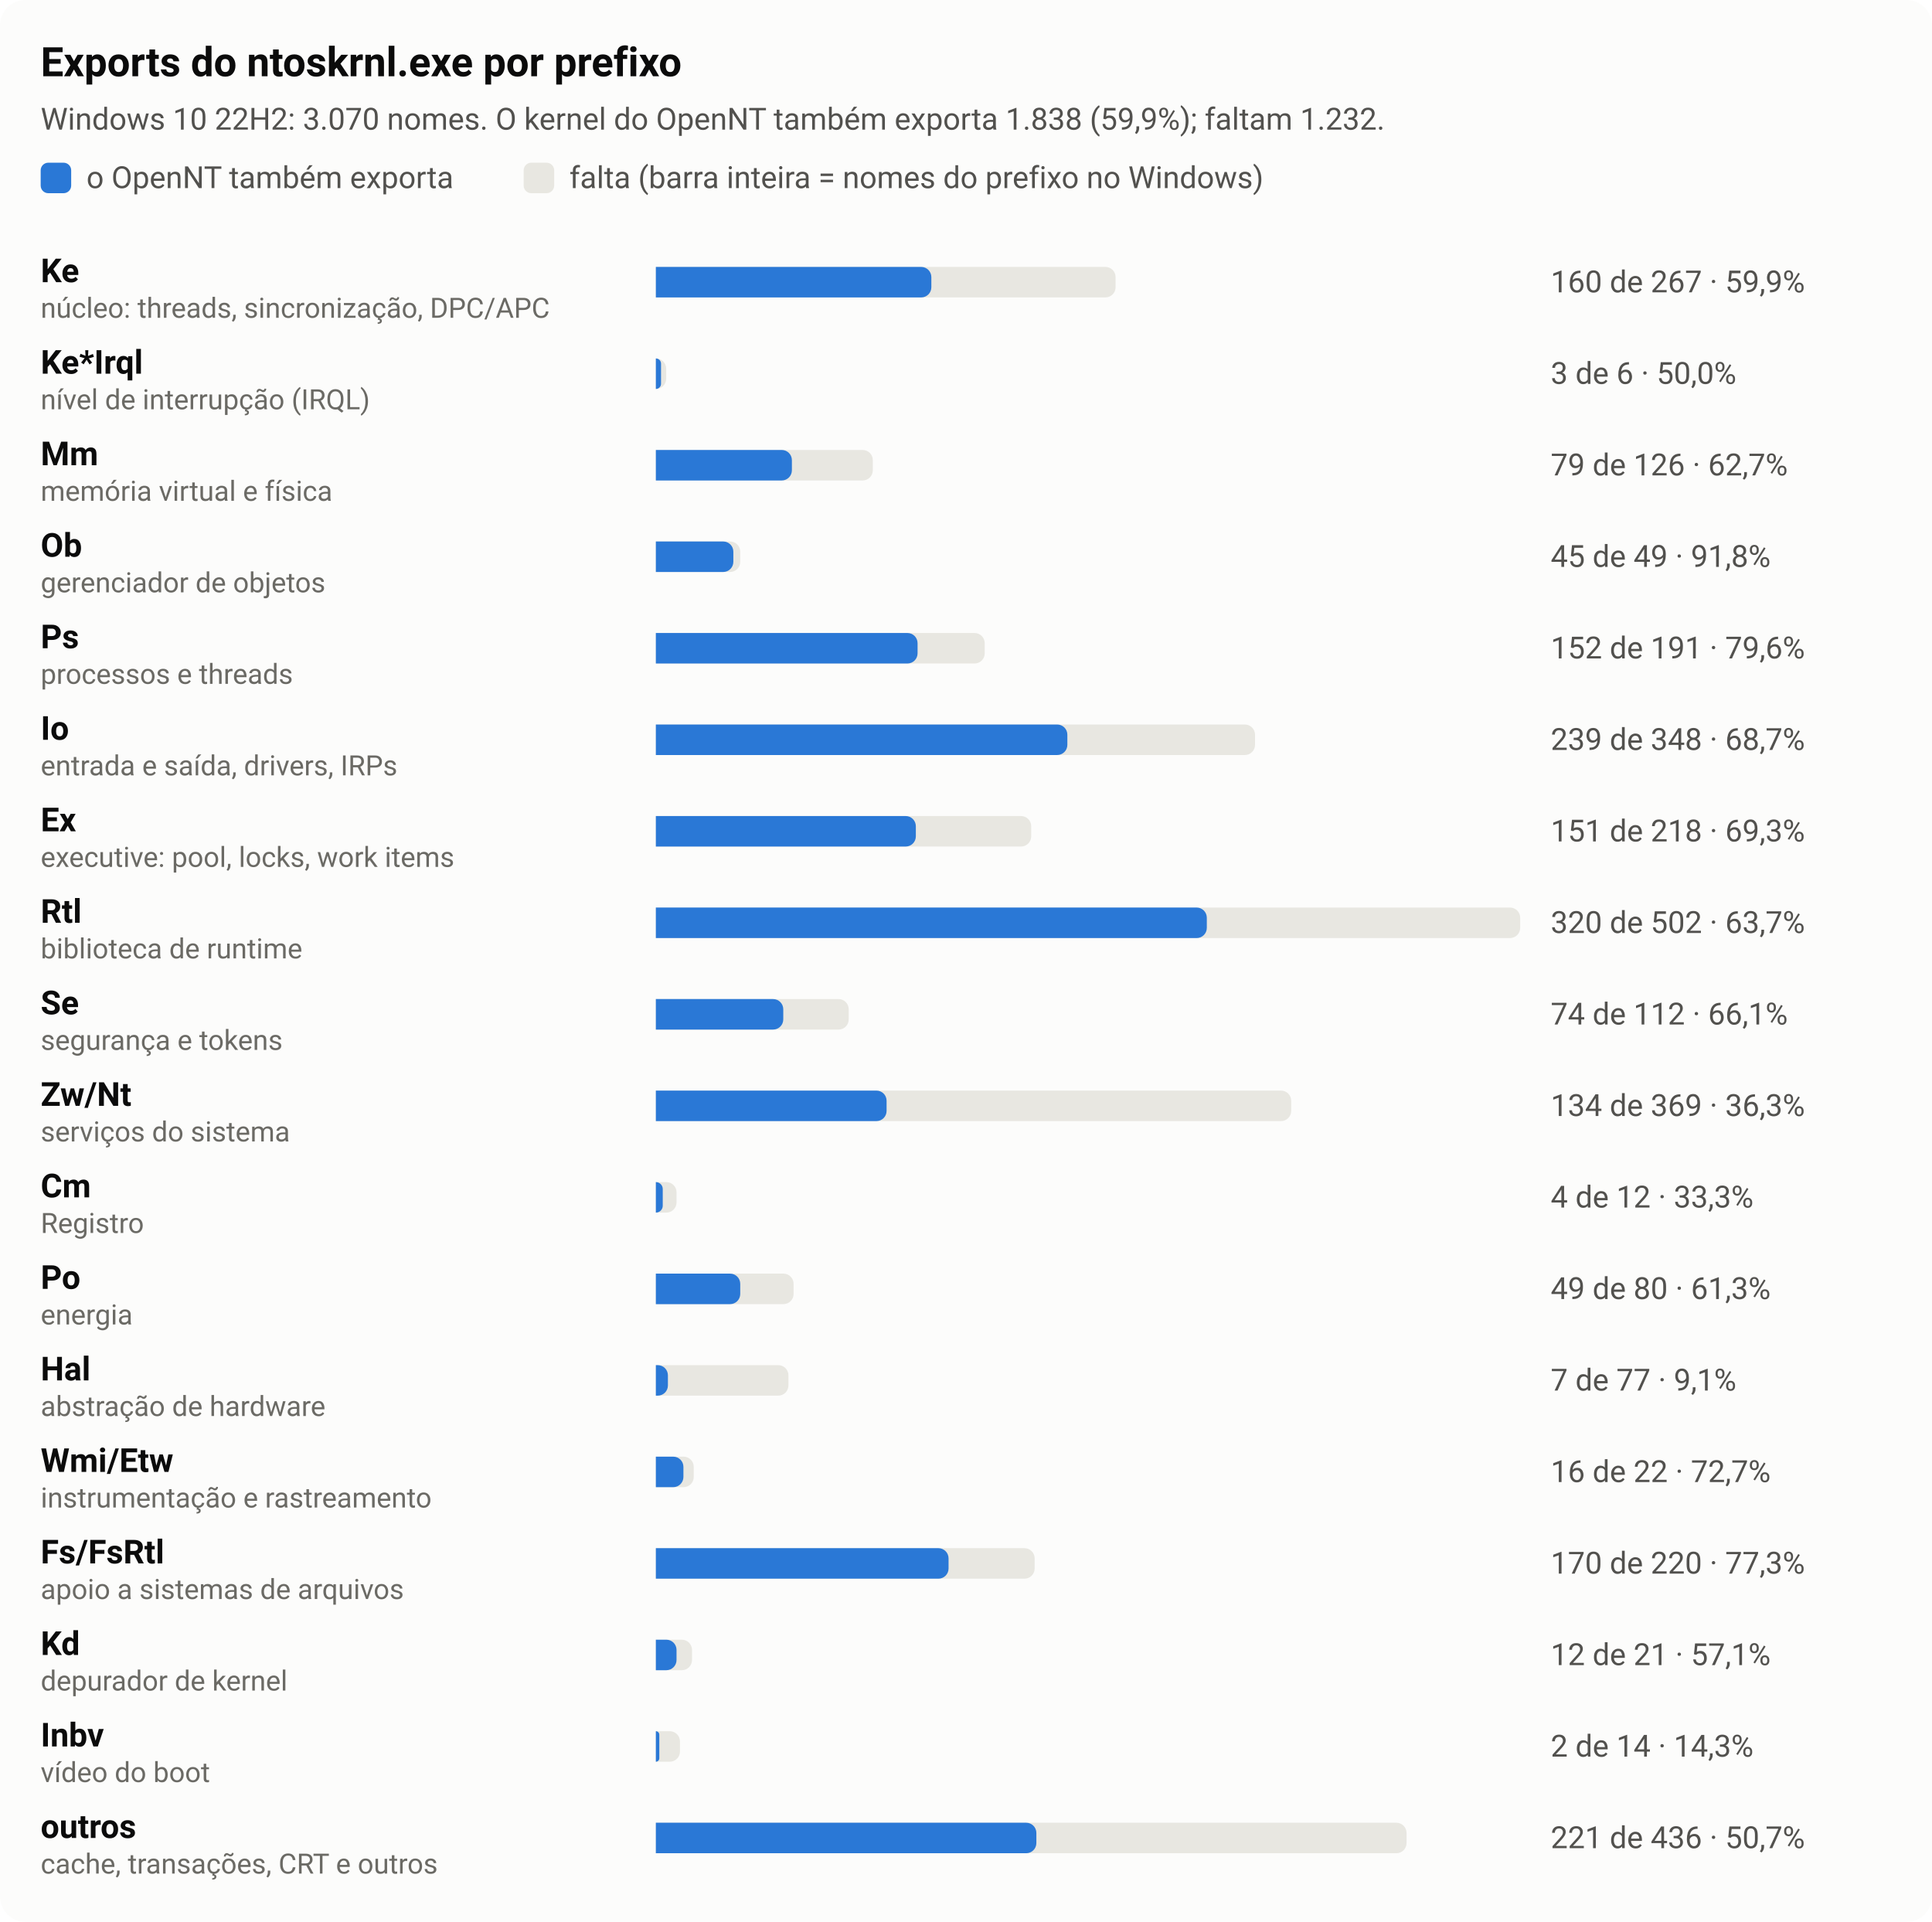
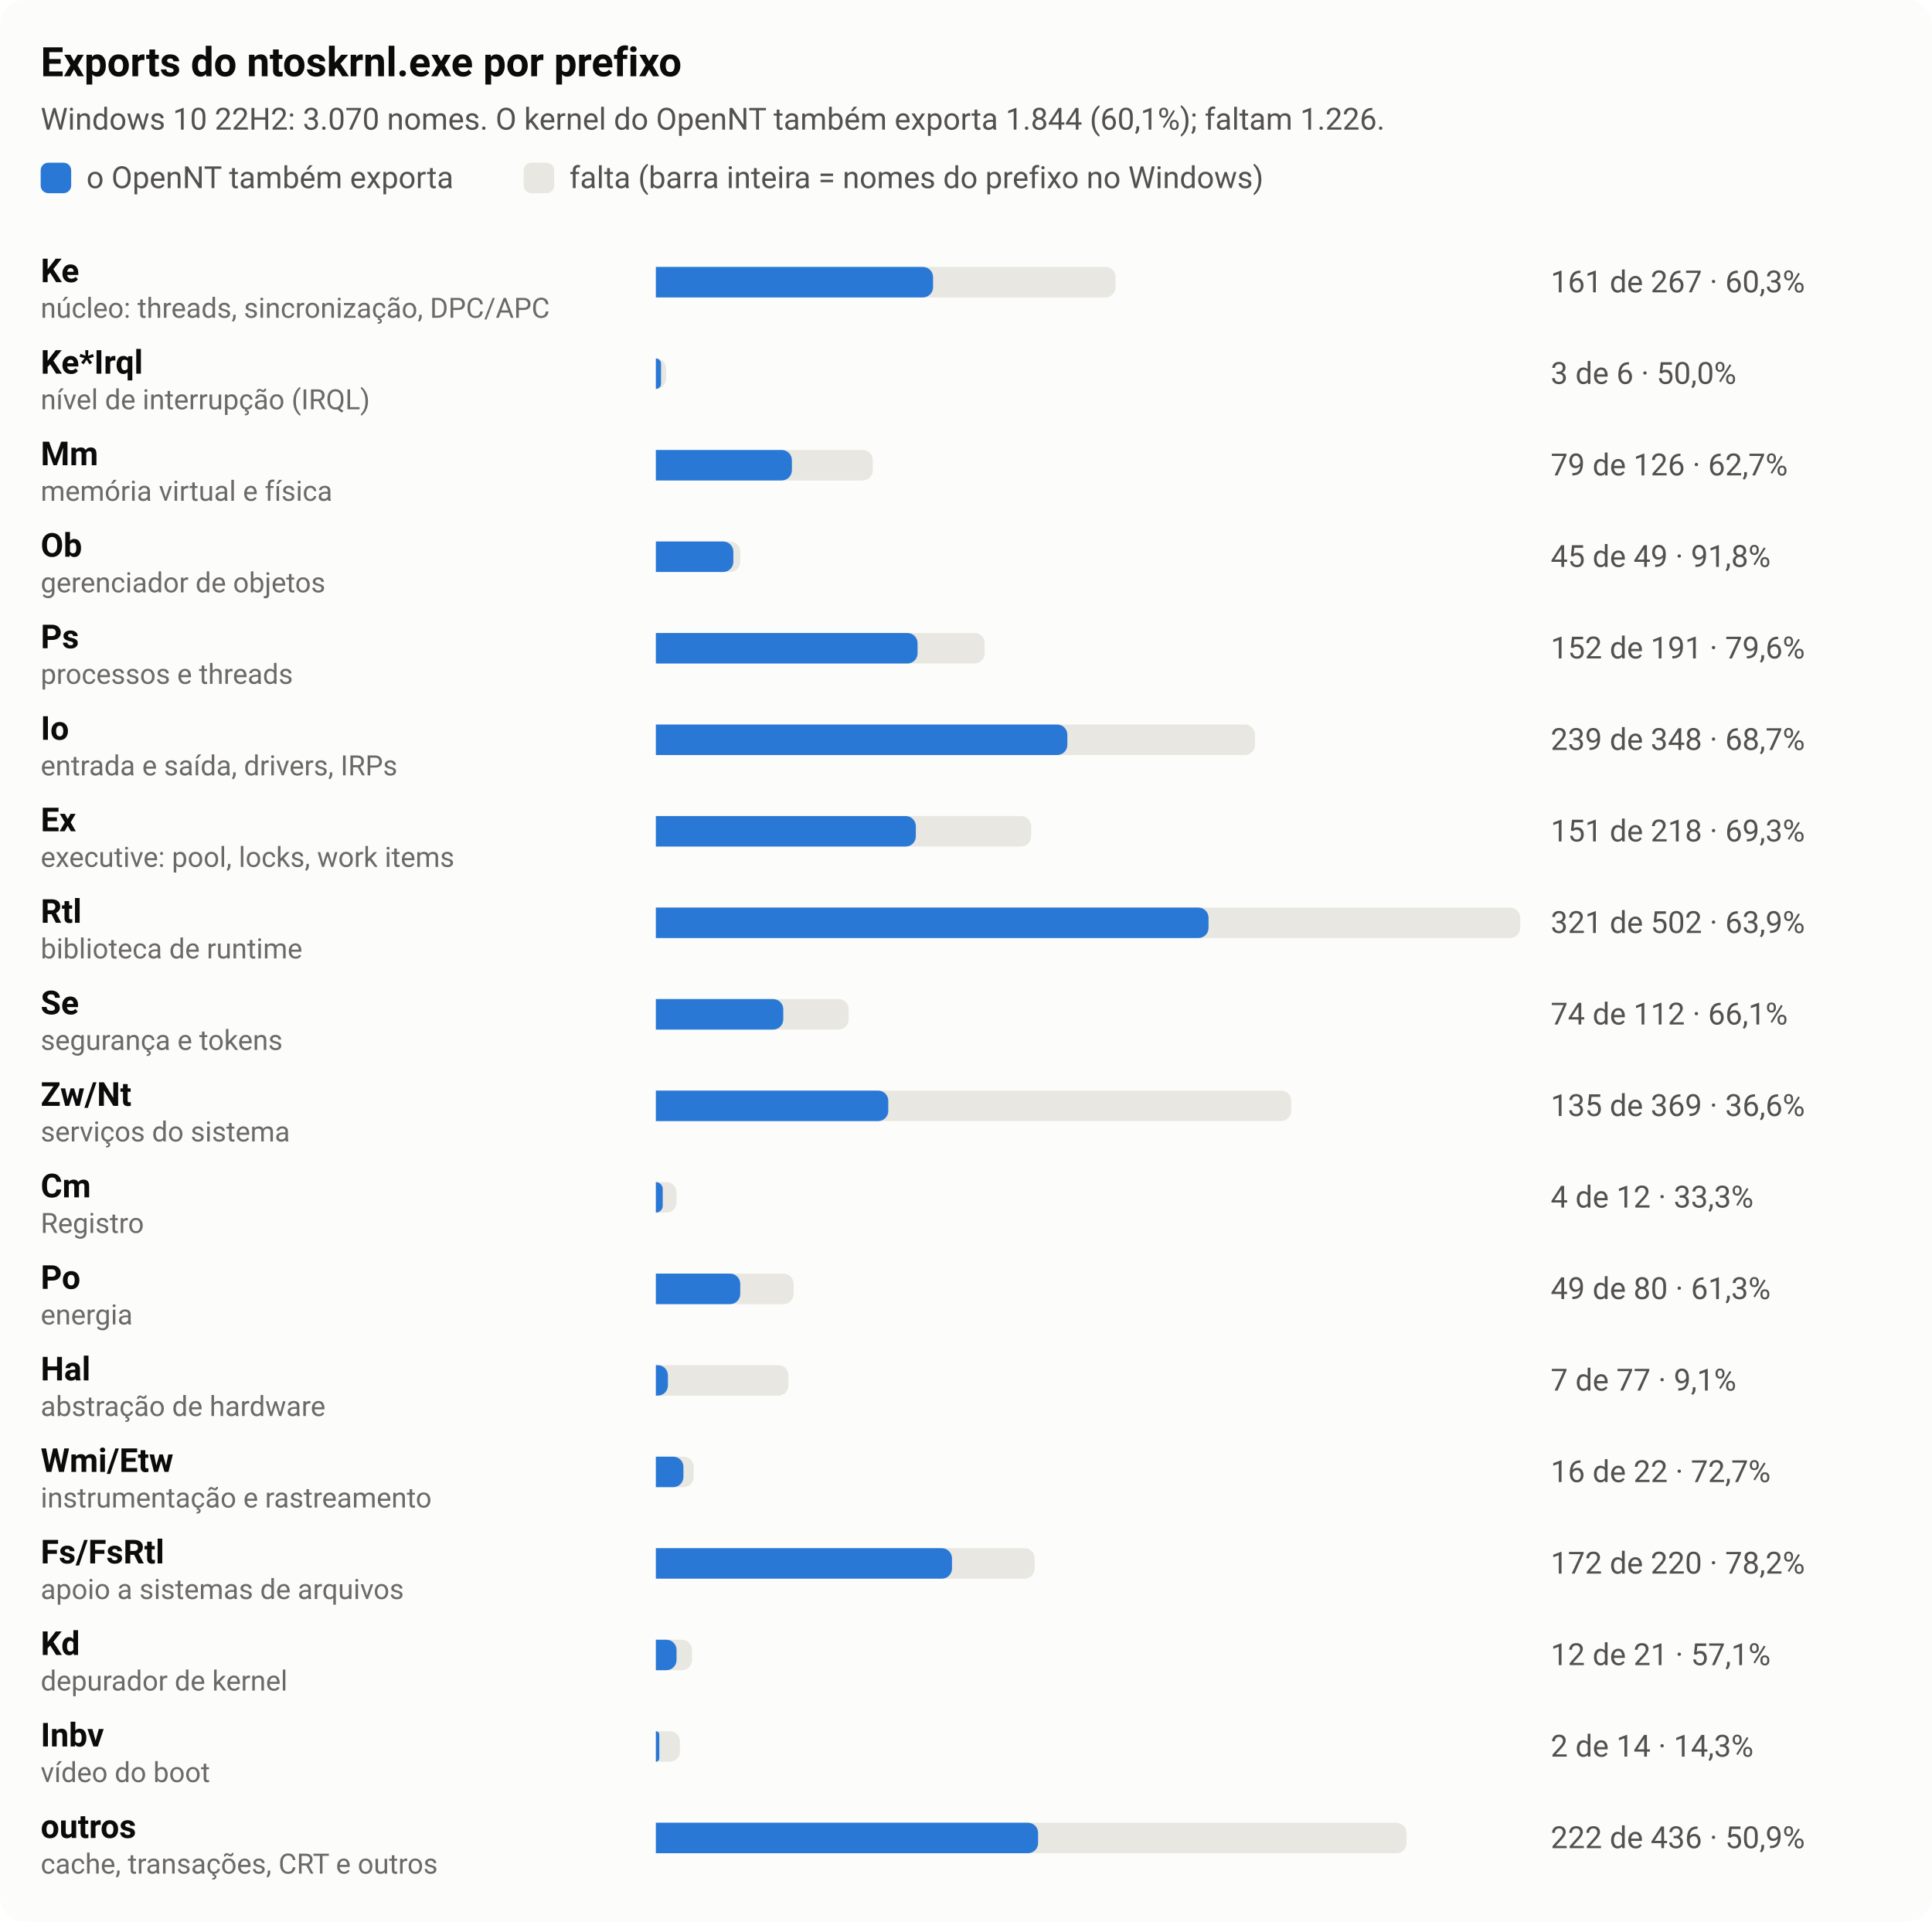
<svg xmlns="http://www.w3.org/2000/svg" width="760" height="756" viewBox="0 0 760 756" role="img" aria-labelledby="pc-title">
  <style>.pc-bg{fill:#fcfcfb}.pc-t{font:600 16px system-ui,-apple-system,Segoe UI,Roboto,sans-serif;fill:#0b0b0b}.pc-s,.pc-v{font:12px system-ui,-apple-system,Segoe UI,Roboto,sans-serif;fill:#52514e}.pc-v{font-variant-numeric:tabular-nums}.pc-l{font:600 13px system-ui,-apple-system,Segoe UI,Roboto,sans-serif;fill:#0b0b0b}.pc-m{font:11px system-ui,-apple-system,Segoe UI,Roboto,sans-serif;fill:#6b6a65}.pc-k{fill:#e8e7e1}.pc-a{fill:#2a78d6}@media (prefers-color-scheme:dark){.pc-bg{fill:#1a1a19}.pc-t,.pc-l{fill:#f0efec}.pc-s,.pc-v{fill:#c3c2b7}.pc-m{fill:#9d9b94}.pc-k{fill:#2c2c2a}.pc-a{fill:#3987e5}}</style>
  <rect class="pc-bg" width="760" height="756" rx="10" />
  <text class="pc-t" x="16" y="30">Exports do ntoskrnl.exe por prefixo</text>
-   <text class="pc-s" x="16" y="51">Windows 10 22H2: 3.070 nomes. O kernel do OpenNT também exporta 1.838 (59,9%); faltam 1.232.</text>
+   <text class="pc-s" x="16" y="51">Windows 10 22H2: 3.070 nomes. O kernel do OpenNT também exporta 1.844 (60,1%); faltam 1.226.</text>
  <rect class="pc-a" x="16" y="64" width="12" height="12" rx="3" />
  <text class="pc-v" x="34" y="74">o OpenNT também exporta</text>
  <rect class="pc-k" x="206" y="64" width="12" height="12" rx="3" />
  <text class="pc-v" x="224" y="74">falta (barra inteira = nomes do prefixo no Windows)</text>
  <g>
    <text class="pc-l" x="16" y="111">Ke</text>
    <text class="pc-m" x="16" y="125">núcleo: threads, sincronização, DPC/APC</text>
    <path class="pc-k" d="M258.0 105.0h176.84a4 4 0 0 1 4 4v4a4 4 0 0 1 -4 4h-176.84z" />
-     <path class="pc-a" d="M258.0 105.0h104.37a4 4 0 0 1 4 4v4a4 4 0 0 1 -4 4h-104.37z" />
-     <text class="pc-v" x="610" y="115">160 de 267 · 59,9%</text>
+     <path class="pc-a" d="M258.0 105.0h105.04a4 4 0 0 1 4 4v4a4 4 0 0 1 -4 4h-105.04z" />
+     <text class="pc-v" x="610" y="115">161 de 267 · 60,3%</text>
  </g>
  <g>
    <text class="pc-l" x="16" y="147">Ke*Irql</text>
    <text class="pc-m" x="16" y="161">nível de interrupção (IRQL)</text>
    <path class="pc-k" d="M258.0 141.0h0.06a4 4 0 0 1 4 4v4a4 4 0 0 1 -4 4h-0.06z" />
    <path class="pc-a" d="M258.0 141.0h0.00a2.032 2.032 0 0 1 2.032 2.032v7.936a2.032 2.032 0 0 1 -2.032 2.032h-0.00z" />
    <text class="pc-v" x="610" y="151">3 de 6 · 50,0%</text>
  </g>
  <g>
    <text class="pc-l" x="16" y="183">Mm</text>
    <text class="pc-m" x="16" y="197">memória virtual e física</text>
    <path class="pc-k" d="M258.0 177.0h81.34a4 4 0 0 1 4 4v4a4 4 0 0 1 -4 4h-81.34z" />
    <path class="pc-a" d="M258.0 177.0h49.51a4 4 0 0 1 4 4v4a4 4 0 0 1 -4 4h-49.51z" />
    <text class="pc-v" x="610" y="187">79 de 126 · 62,7%</text>
  </g>
  <g>
    <text class="pc-l" x="16" y="219">Ob</text>
    <text class="pc-m" x="16" y="233">gerenciador de objetos</text>
    <path class="pc-k" d="M258.0 213.0h29.19a4 4 0 0 1 4 4v4a4 4 0 0 1 -4 4h-29.19z" />
    <path class="pc-a" d="M258.0 213.0h26.48a4 4 0 0 1 4 4v4a4 4 0 0 1 -4 4h-26.48z" />
    <text class="pc-v" x="610" y="223">45 de 49 · 91,8%</text>
  </g>
  <g>
    <text class="pc-l" x="16" y="255">Ps</text>
    <text class="pc-m" x="16" y="269">processos e threads</text>
    <path class="pc-k" d="M258.0 249.0h125.36a4 4 0 0 1 4 4v4a4 4 0 0 1 -4 4h-125.36z" />
    <path class="pc-a" d="M258.0 249.0h98.95a4 4 0 0 1 4 4v4a4 4 0 0 1 -4 4h-98.95z" />
    <text class="pc-v" x="610" y="259">152 de 191 · 79,6%</text>
  </g>
  <g>
    <text class="pc-l" x="16" y="291">Io</text>
    <text class="pc-m" x="16" y="305">entrada e saída, drivers, IRPs</text>
    <path class="pc-k" d="M258.0 285.0h231.70a4 4 0 0 1 4 4v4a4 4 0 0 1 -4 4h-231.70z" />
    <path class="pc-a" d="M258.0 285.0h157.87a4 4 0 0 1 4 4v4a4 4 0 0 1 -4 4h-157.87z" />
    <text class="pc-v" x="610" y="295">239 de 348 · 68,7%</text>
  </g>
  <g>
    <text class="pc-l" x="16" y="327">Ex</text>
    <text class="pc-m" x="16" y="341">executive: pool, locks, work items</text>
    <path class="pc-k" d="M258.0 321.0h143.65a4 4 0 0 1 4 4v4a4 4 0 0 1 -4 4h-143.65z" />
    <path class="pc-a" d="M258.0 321.0h98.27a4 4 0 0 1 4 4v4a4 4 0 0 1 -4 4h-98.27z" />
    <text class="pc-v" x="610" y="331">151 de 218 · 69,3%</text>
  </g>
  <g>
    <text class="pc-l" x="16" y="363">Rtl</text>
    <text class="pc-m" x="16" y="377">biblioteca de runtime</text>
    <path class="pc-k" d="M258.0 357.0h336.00a4 4 0 0 1 4 4v4a4 4 0 0 1 -4 4h-336.00z" />
-     <path class="pc-a" d="M258.0 357.0h212.73a4 4 0 0 1 4 4v4a4 4 0 0 1 -4 4h-212.73z" />
-     <text class="pc-v" x="610" y="367">320 de 502 · 63,7%</text>
+     <path class="pc-a" d="M258.0 357.0h213.41a4 4 0 0 1 4 4v4a4 4 0 0 1 -4 4h-213.41z" />
+     <text class="pc-v" x="610" y="367">321 de 502 · 63,9%</text>
  </g>
  <g>
    <text class="pc-l" x="16" y="399">Se</text>
    <text class="pc-m" x="16" y="413">segurança e tokens</text>
    <path class="pc-k" d="M258.0 393.0h71.86a4 4 0 0 1 4 4v4a4 4 0 0 1 -4 4h-71.86z" />
    <path class="pc-a" d="M258.0 393.0h46.12a4 4 0 0 1 4 4v4a4 4 0 0 1 -4 4h-46.12z" />
    <text class="pc-v" x="610" y="403">74 de 112 · 66,1%</text>
  </g>
  <g>
    <text class="pc-l" x="16" y="435">Zw/Nt</text>
    <text class="pc-m" x="16" y="449">serviços do sistema</text>
    <path class="pc-k" d="M258.0 429.0h245.92a4 4 0 0 1 4 4v4a4 4 0 0 1 -4 4h-245.92z" />
-     <path class="pc-a" d="M258.0 429.0h86.76a4 4 0 0 1 4 4v4a4 4 0 0 1 -4 4h-86.76z" />
-     <text class="pc-v" x="610" y="439">134 de 369 · 36,3%</text>
+     <path class="pc-a" d="M258.0 429.0h87.43a4 4 0 0 1 4 4v4a4 4 0 0 1 -4 4h-87.43z" />
+     <text class="pc-v" x="610" y="439">135 de 369 · 36,6%</text>
  </g>
  <g>
    <text class="pc-l" x="16" y="471">Cm</text>
    <text class="pc-m" x="16" y="485">Registro</text>
    <path class="pc-k" d="M258.0 465.0h4.13a4 4 0 0 1 4 4v4a4 4 0 0 1 -4 4h-4.13z" />
    <path class="pc-a" d="M258.0 465.0h0.00a2.709 2.709 0 0 1 2.709 2.709v6.582a2.709 2.709 0 0 1 -2.709 2.709h-0.00z" />
    <text class="pc-v" x="610" y="475">4 de 12 · 33,3%</text>
  </g>
  <g>
    <text class="pc-l" x="16" y="507">Po</text>
    <text class="pc-m" x="16" y="521">energia</text>
    <path class="pc-k" d="M258.0 501.0h50.18a4 4 0 0 1 4 4v4a4 4 0 0 1 -4 4h-50.18z" />
    <path class="pc-a" d="M258.0 501.0h29.19a4 4 0 0 1 4 4v4a4 4 0 0 1 -4 4h-29.19z" />
    <text class="pc-v" x="610" y="511">49 de 80 · 61,3%</text>
  </g>
  <g>
    <text class="pc-l" x="16" y="543">Hal</text>
    <text class="pc-m" x="16" y="557">abstração de hardware</text>
    <path class="pc-k" d="M258.0 537.0h48.15a4 4 0 0 1 4 4v4a4 4 0 0 1 -4 4h-48.15z" />
    <path class="pc-a" d="M258.0 537.0h0.74a4 4 0 0 1 4 4v4a4 4 0 0 1 -4 4h-0.74z" />
    <text class="pc-v" x="610" y="547">7 de 77 · 9,1%</text>
  </g>
  <g>
    <text class="pc-l" x="16" y="579">Wmi/Etw</text>
    <text class="pc-m" x="16" y="593">instrumentação e rastreamento</text>
    <path class="pc-k" d="M258.0 573.0h10.90a4 4 0 0 1 4 4v4a4 4 0 0 1 -4 4h-10.90z" />
    <path class="pc-a" d="M258.0 573.0h6.84a4 4 0 0 1 4 4v4a4 4 0 0 1 -4 4h-6.84z" />
    <text class="pc-v" x="610" y="583">16 de 22 · 72,7%</text>
  </g>
  <g>
    <text class="pc-l" x="16" y="615">Fs/FsRtl</text>
    <text class="pc-m" x="16" y="629">apoio a sistemas de arquivos</text>
    <path class="pc-k" d="M258.0 609.0h145.00a4 4 0 0 1 4 4v4a4 4 0 0 1 -4 4h-145.00z" />
-     <path class="pc-a" d="M258.0 609.0h111.14a4 4 0 0 1 4 4v4a4 4 0 0 1 -4 4h-111.14z" />
-     <text class="pc-v" x="610" y="619">170 de 220 · 77,3%</text>
+     <path class="pc-a" d="M258.0 609.0h112.49a4 4 0 0 1 4 4v4a4 4 0 0 1 -4 4h-112.49z" />
+     <text class="pc-v" x="610" y="619">172 de 220 · 78,2%</text>
  </g>
  <g>
    <text class="pc-l" x="16" y="651">Kd</text>
    <text class="pc-m" x="16" y="665">depurador de kernel</text>
    <path class="pc-k" d="M258.0 645.0h10.22a4 4 0 0 1 4 4v4a4 4 0 0 1 -4 4h-10.22z" />
    <path class="pc-a" d="M258.0 645.0h4.13a4 4 0 0 1 4 4v4a4 4 0 0 1 -4 4h-4.13z" />
    <text class="pc-v" x="610" y="655">12 de 21 · 57,1%</text>
  </g>
  <g>
    <text class="pc-l" x="16" y="687">Inbv</text>
    <text class="pc-m" x="16" y="701">vídeo do boot</text>
    <path class="pc-k" d="M258.0 681.0h5.48a4 4 0 0 1 4 4v4a4 4 0 0 1 -4 4h-5.48z" />
    <path class="pc-a" d="M258.0 681.0h0.00a1.355 1.355 0 0 1 1.355 1.355v9.291a1.355 1.355 0 0 1 -1.355 1.355h-0.00z" />
    <text class="pc-v" x="610" y="691">2 de 14 · 14,3%</text>
  </g>
  <g>
    <text class="pc-l" x="16" y="723">outros</text>
    <text class="pc-m" x="16" y="737">cache, transações, CRT e outros</text>
    <path class="pc-k" d="M258.0 717.0h291.30a4 4 0 0 1 4 4v4a4 4 0 0 1 -4 4h-291.30z" />
-     <path class="pc-a" d="M258.0 717.0h145.68a4 4 0 0 1 4 4v4a4 4 0 0 1 -4 4h-145.68z" />
-     <text class="pc-v" x="610" y="727">221 de 436 · 50,7%</text>
+     <path class="pc-a" d="M258.0 717.0h146.36a4 4 0 0 1 4 4v4a4 4 0 0 1 -4 4h-146.36z" />
+     <text class="pc-v" x="610" y="727">222 de 436 · 50,9%</text>
  </g>
</svg>
